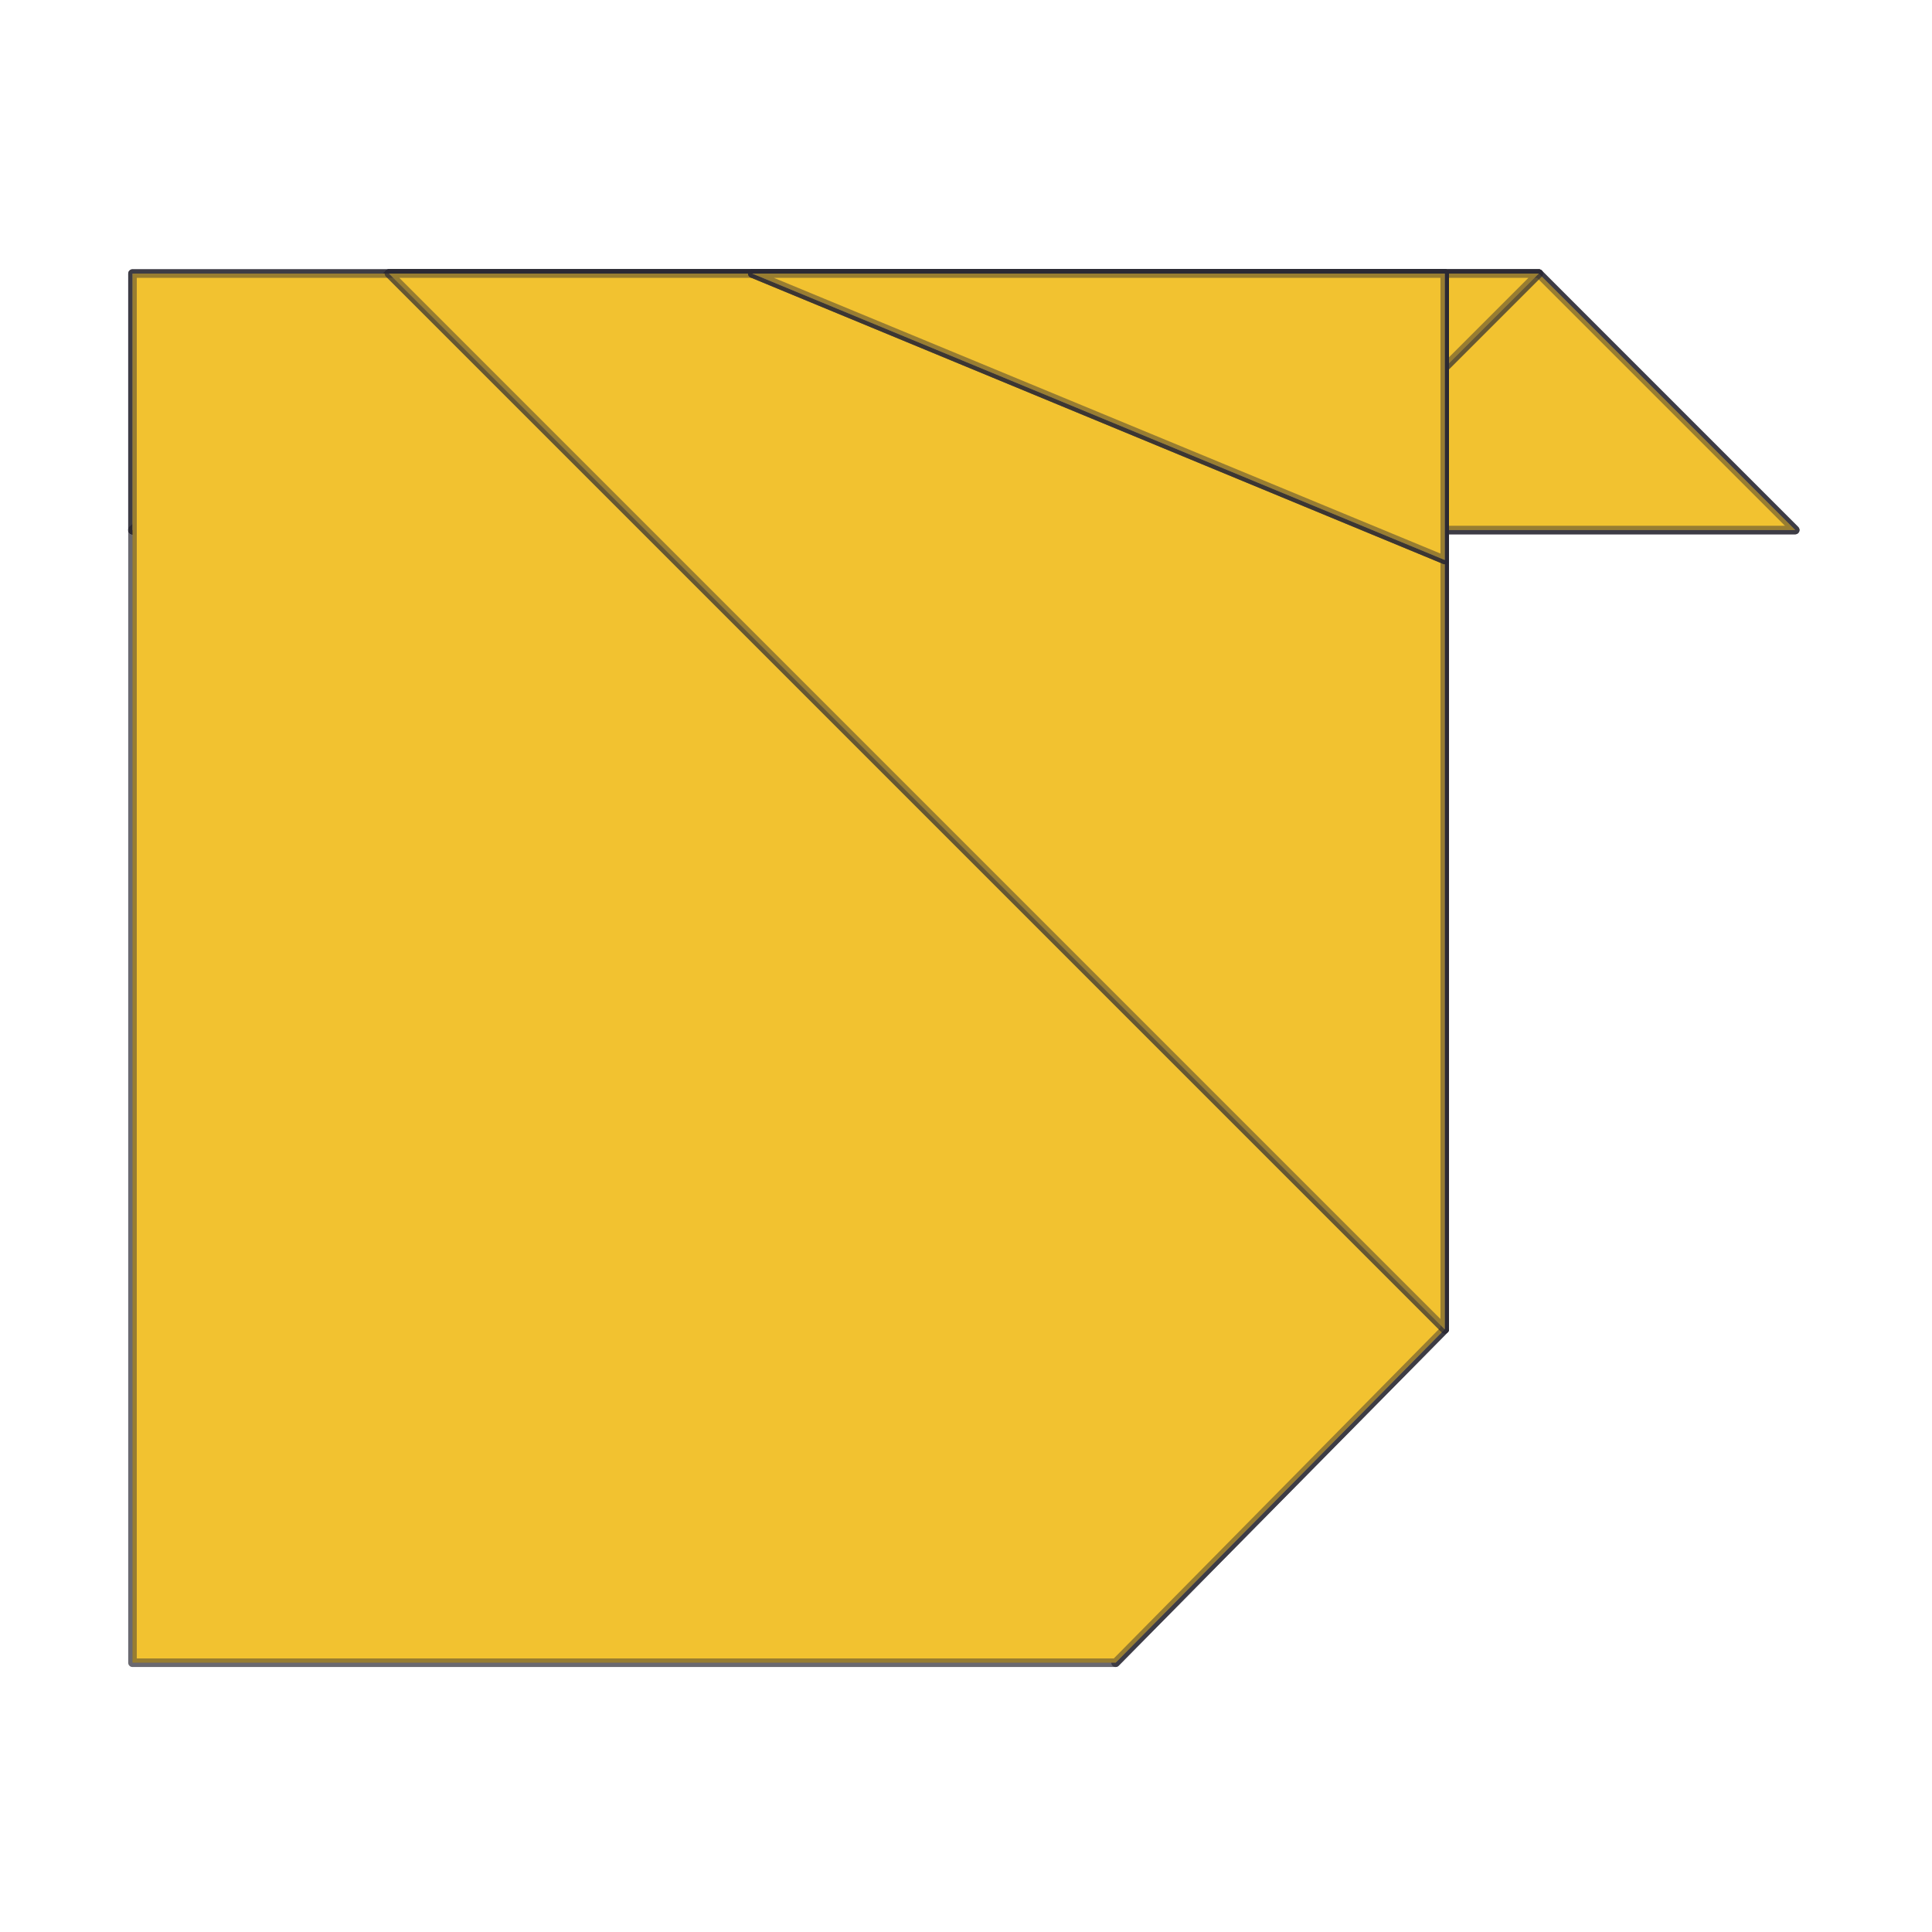
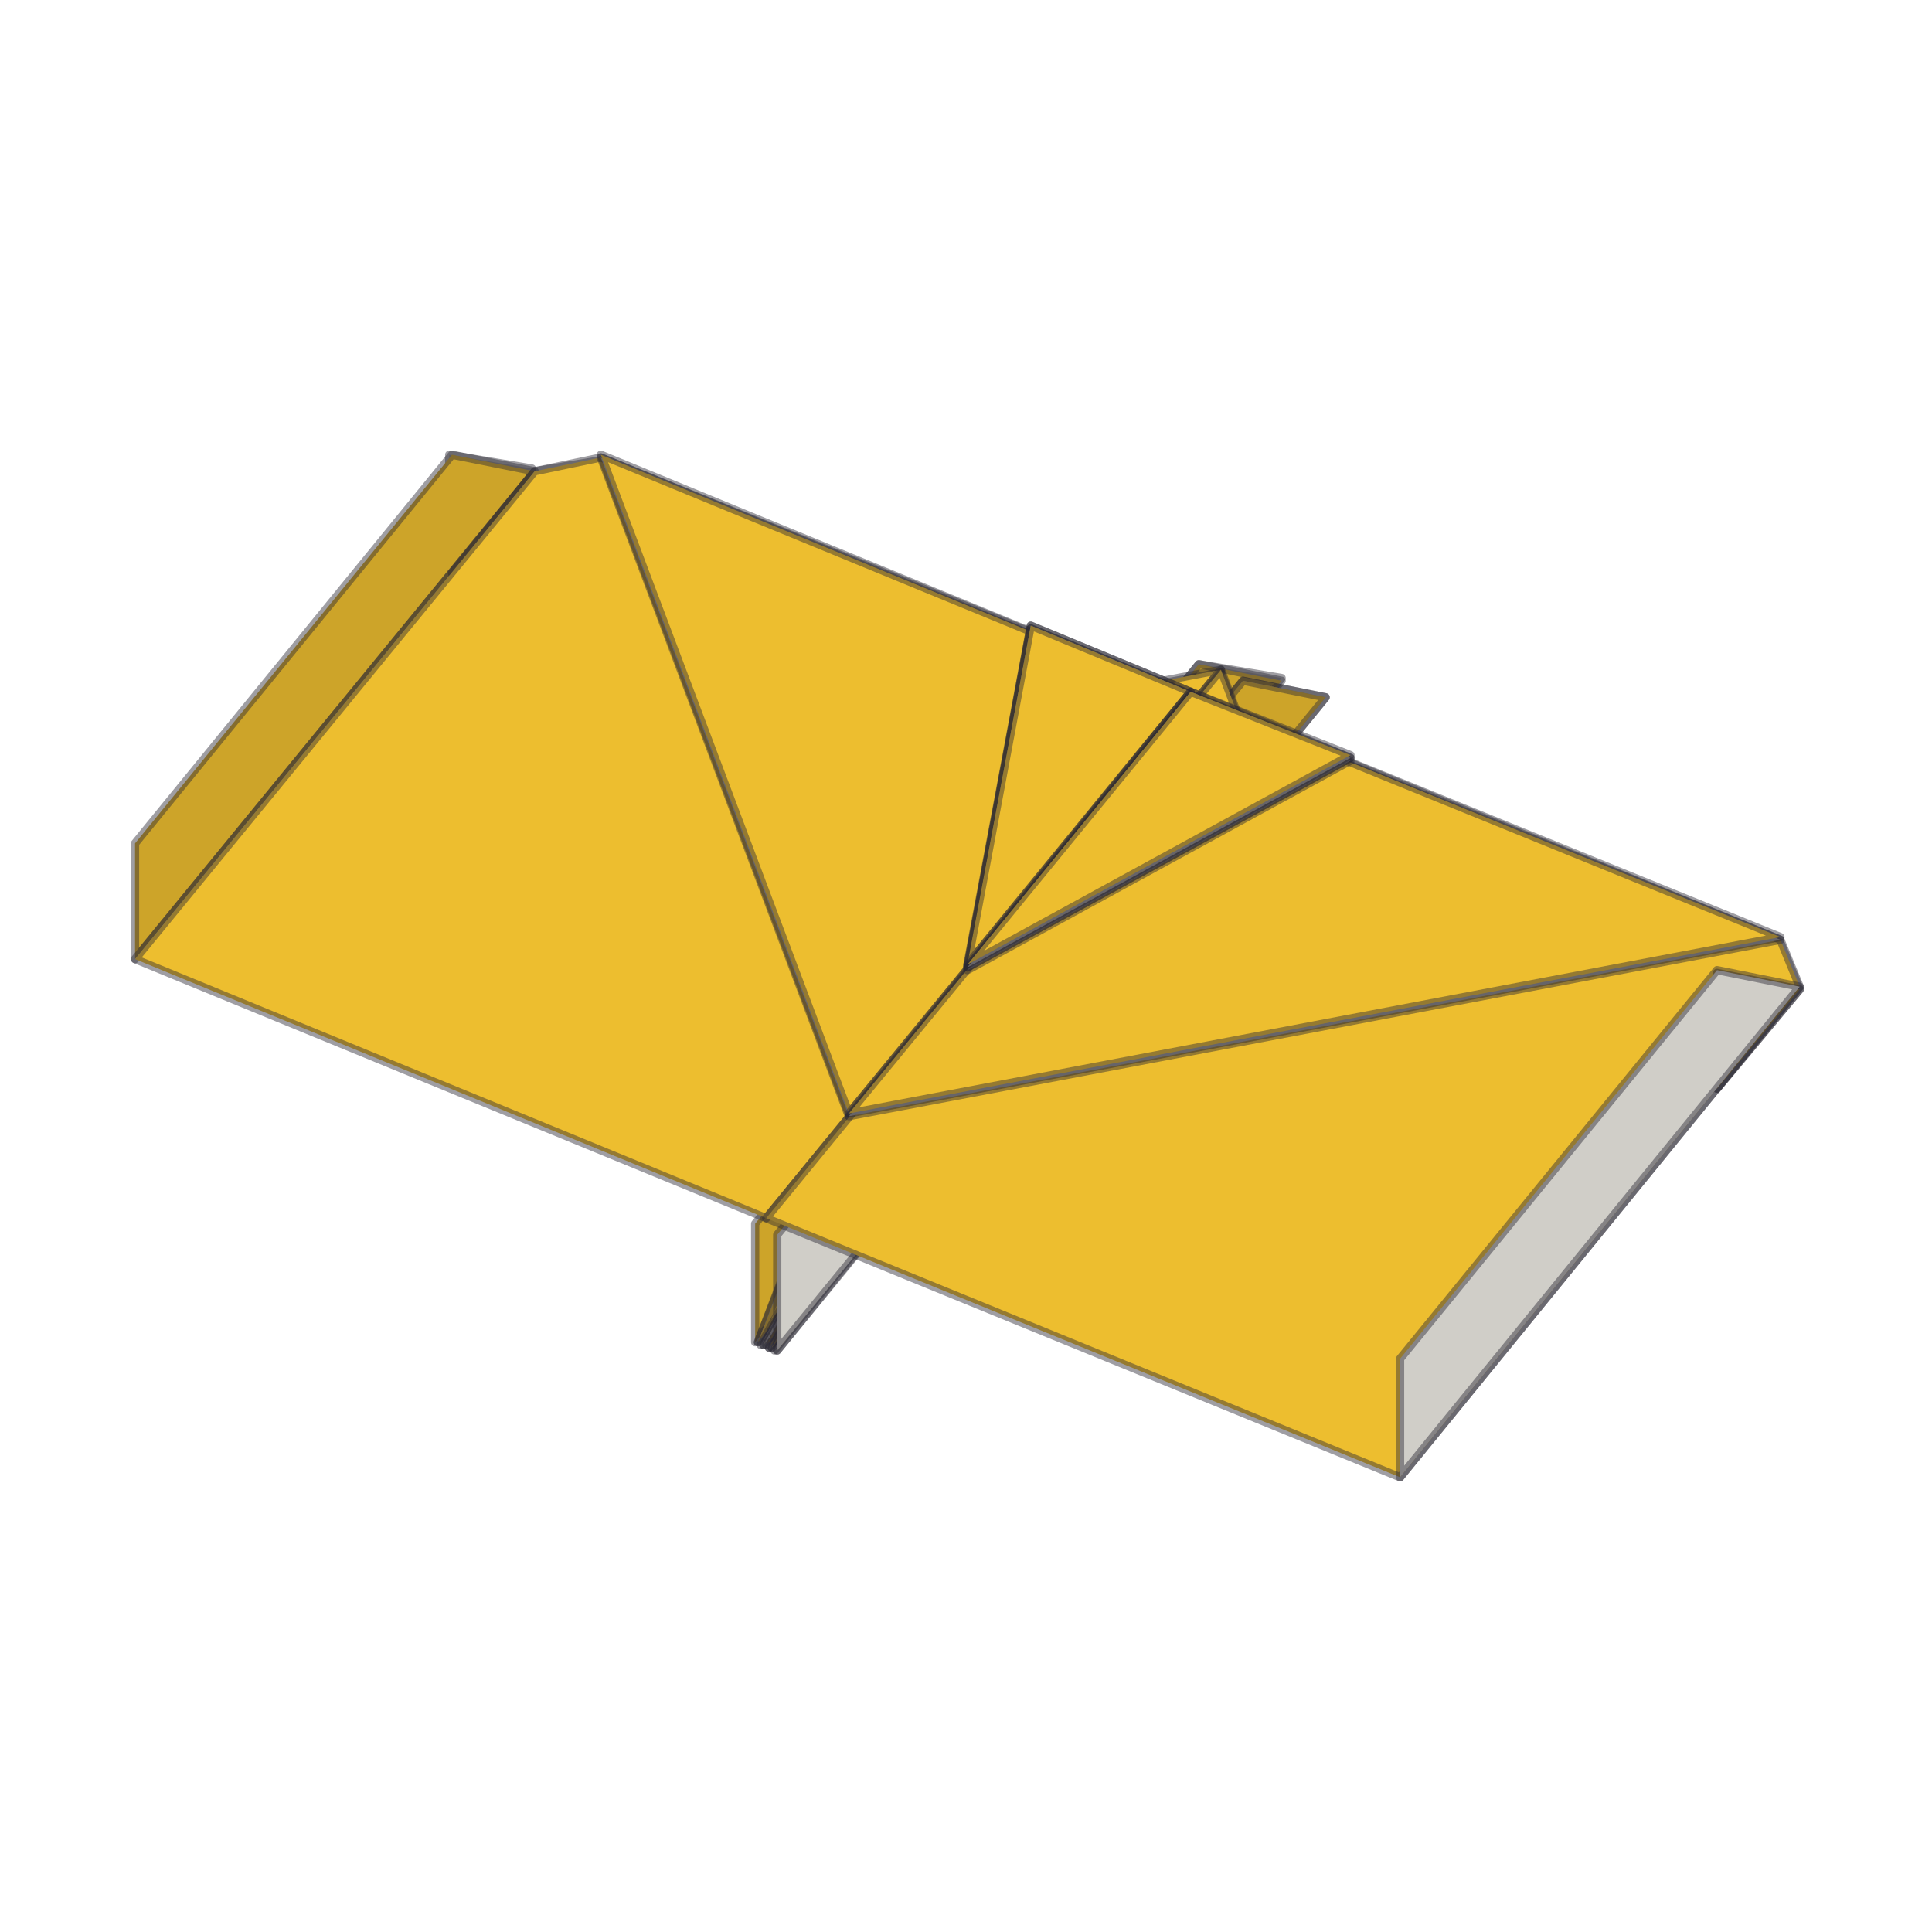
- <svg xmlns="http://www.w3.org/2000/svg" viewBox="-0.033 0.374 0.452 0.452" width="240" height="240">
-   <g stroke="#2b2a33" stroke-opacity=".45" stroke-width="0.002" stroke-linejoin="round">
-     <polygon points="0.143,0.438 0.305,0.505 0.305,0.438" fill="#f6f3ec" />
-     <polygon points="0.305,0.505 0.143,0.438 0.305,0.438" fill="#f2c230" />
-     <polygon points="0.143,0.438 0.305,0.505 0.305,0.438" fill="#f6f3ec" />
-     <polygon points="0.305,0.505 0.143,0.438 0.305,0.438" fill="#f2c230" />
-     <polygon points="0.058,0.438 0.305,0.685 0.305,0.438" fill="#f6f3ec" />
-     <polygon points="0.305,0.685 0.058,0.438 0.305,0.438" fill="#f2c230" />
-     <polygon points="-0.002,0.438 -0.002,0.763 0.228,0.763 0.305,0.685 0.305,0.438" fill="#f6f3ec" />
-     <polygon points="0.228,0.763 0.228,0.438 0.305,0.438 0.305,0.685" fill="#f2c230" />
-     <polygon points="0.228,0.438 0.228,0.537 0.305,0.505 0.305,0.438" fill="#f6f3ec" />
-     <polygon points="0.228,0.537 0.228,0.438 0.305,0.438 0.305,0.505" fill="#f2c230" />
-     <polygon points="0.228,0.537 0.305,0.505 0.305,0.438 0.228,0.438" fill="#f6f3ec" />
-     <polygon points="0.228,0.537 0.228,0.438 0.305,0.438 0.305,0.505" fill="#f2c230" />
-     <polygon points="0.228,0.537 0.327,0.438 0.228,0.438" fill="#f6f3ec" />
-     <polygon points="0.327,0.438 0.228,0.537 0.228,0.438" fill="#f2c230" />
-     <polygon points="0.387,0.498 0.327,0.438 0.228,0.438 0.228,0.498" fill="#f6f3ec" />
-     <polygon points="0.327,0.438 0.387,0.498 0.228,0.498 0.228,0.438" fill="#f2c230" />
-     <polygon points="0.228,0.438 0.228,0.498 0.305,0.498 0.305,0.438" fill="#f6f3ec" />
-     <polygon points="0.305,0.438 0.305,0.498 0.228,0.498 0.228,0.438" fill="#f2c230" />
-     <polygon points="0.228,0.438 0.228,0.498 0.305,0.498 0.305,0.438" fill="#f6f3ec" />
-     <polygon points="0.228,0.498 0.228,0.438 0.305,0.438 0.305,0.498" fill="#f2c230" />
-     <polygon points="0.228,0.438 0.228,0.498 0.305,0.498 0.305,0.438" fill="#f6f3ec" />
-     <polygon points="-0.002,0.498 -0.002,0.438 0.305,0.438 0.305,0.498" fill="#f2c230" />
-     <polygon points="0.058,0.438 -0.002,0.498 0.305,0.498 0.305,0.438" fill="#f6f3ec" />
-     <polygon points="0.305,0.498 -0.002,0.498 0.058,0.438 0.305,0.438" fill="#f2c230" />
-     <polygon points="0.143,0.438 -0.002,0.498 0.305,0.498 0.305,0.438" fill="#f6f3ec" />
-     <polygon points="-0.002,0.498 0.143,0.438 0.305,0.438 0.305,0.498" fill="#f2c230" />
-     <polygon points="0.143,0.438 -0.002,0.498 0.305,0.498 0.305,0.438" fill="#f6f3ec" />
-     <polygon points="0.305,0.498 -0.002,0.498 0.143,0.438 0.305,0.438" fill="#f2c230" />
-     <polygon points="0.143,0.438 -0.002,0.498 0.305,0.498 0.305,0.438" fill="#f6f3ec" />
-     <polygon points="0.305,0.498 -0.002,0.498 0.143,0.438 0.305,0.438" fill="#f2c230" />
-     <polygon points="0.143,0.438 -0.002,0.498 0.305,0.498 0.305,0.438" fill="#f6f3ec" />
-     <polygon points="0.305,0.498 -0.002,0.498 0.143,0.438 0.305,0.438" fill="#f2c230" />
-     <polygon points="0.058,0.438 -0.002,0.498 0.305,0.498 0.305,0.438" fill="#f6f3ec" />
-     <polygon points="-0.002,0.498 0.058,0.438 0.305,0.438 0.305,0.498" fill="#f2c230" />
-     <polygon points="-0.002,0.438 -0.002,0.498 0.305,0.498 0.305,0.438" fill="#f6f3ec" />
-     <polygon points="0.228,0.498 0.228,0.438 0.305,0.438 0.305,0.498" fill="#f2c230" />
-     <polygon points="0.228,0.438 0.228,0.498 0.305,0.498 0.305,0.438" fill="#f6f3ec" />
-     <polygon points="0.228,0.498 0.228,0.438 0.305,0.438 0.305,0.498" fill="#f2c230" />
-     <polygon points="0.228,0.438 0.228,0.498 0.305,0.498 0.305,0.438" fill="#f6f3ec" />
-     <polygon points="0.305,0.438 0.305,0.498 0.228,0.498 0.228,0.438" fill="#f2c230" />
-     <polygon points="0.387,0.498 0.327,0.438 0.228,0.438 0.228,0.498" fill="#f6f3ec" />
-     <polygon points="0.327,0.438 0.387,0.498 0.228,0.498 0.228,0.438" fill="#f2c230" />
-     <polygon points="0.228,0.537 0.327,0.438 0.228,0.438" fill="#f6f3ec" />
-     <polygon points="0.327,0.438 0.228,0.537 0.228,0.438" fill="#f2c230" />
-     <polygon points="0.228,0.537 0.305,0.505 0.305,0.438 0.228,0.438" fill="#f6f3ec" />
-     <polygon points="0.228,0.537 0.228,0.438 0.305,0.438 0.305,0.505" fill="#f2c230" />
-     <polygon points="0.228,0.438 0.228,0.537 0.305,0.505 0.305,0.438" fill="#f6f3ec" />
-     <polygon points="0.228,0.537 0.228,0.438 0.305,0.438 0.305,0.505" fill="#f2c230" />
-     <polygon points="0.228,0.438 0.228,0.763 0.305,0.685 0.305,0.438" fill="#f6f3ec" />
-     <polygon points="-0.002,0.763 -0.002,0.438 0.305,0.438 0.305,0.685 0.228,0.763" fill="#f2c230" />
-     <polygon points="0.058,0.438 0.305,0.685 0.305,0.438" fill="#f6f3ec" />
-     <polygon points="0.305,0.685 0.058,0.438 0.305,0.438" fill="#f2c230" />
-     <polygon points="0.143,0.438 0.305,0.505 0.305,0.438" fill="#f6f3ec" />
-     <polygon points="0.305,0.505 0.143,0.438 0.305,0.438" fill="#f2c230" />
-     <polygon points="0.143,0.438 0.305,0.505 0.305,0.438" fill="#f6f3ec" />
-     <polygon points="0.305,0.505 0.143,0.438 0.305,0.438" fill="#f2c230" />
+ <svg xmlns="http://www.w3.org/2000/svg" viewBox="-0.851 -0.406 0.701 0.701" width="240" height="240">
+   <g stroke="#2b2a33" stroke-opacity=".45" stroke-width="0.003" stroke-linejoin="round">
+     <polygon points="-0.688,-0.241 -0.688,-0.199 -0.658,-0.236" fill="#d0cec8" />
+     <polygon points="-0.386,-0.16 -0.416,-0.165 -0.466,-0.104 -0.466,-0.062" fill="#d0cec8" />
+     <polygon points="-0.416,-0.165 -0.386,-0.159 -0.465,-0.062 -0.465,-0.104" fill="#cda429" />
+     <polygon points="-0.465,-0.104 -0.465,-0.061 -0.426,-0.109 -0.426,-0.151" fill="#d0cec8" />
+     <polygon points="-0.425,-0.151 -0.425,-0.108 -0.464,-0.061 -0.464,-0.103" fill="#cda429" />
+     <polygon points="-0.464,-0.103 -0.464,-0.061 -0.425,-0.108 -0.425,-0.151" fill="#d0cec8" />
+     <polygon points="-0.463,-0.061 -0.463,-0.103 -0.424,-0.15 -0.424,-0.108" fill="#cda429" />
+     <polygon points="-0.462,-0.103 -0.462,-0.06 -0.423,-0.108 -0.423,-0.15" fill="#d0cec8" />
+     <polygon points="-0.802,-0.058 -0.802,-0.1 -0.687,-0.241 -0.657,-0.235" fill="#cda429" />
+     <polygon points="-0.577,0.081 -0.577,0.038 -0.423,-0.15 -0.423,-0.108" fill="#cda429" />
+     <polygon points="-0.546,0.002 -0.576,0.081 -0.422,-0.107 -0.422,-0.15" fill="#d0cec8" />
+     <polygon points="-0.422,-0.107 -0.576,0.081 -0.545,0.002 -0.422,-0.149" fill="#cda429" />
+     <polygon points="-0.502,-0.05 -0.575,0.082 -0.421,-0.107 -0.421,-0.149" fill="#d0cec8" />
+     <polygon points="-0.574,0.082 -0.502,-0.049 -0.42,-0.149 -0.42,-0.107" fill="#cda429" />
+     <polygon points="-0.501,-0.049 -0.574,0.082 -0.42,-0.106 -0.42,-0.149" fill="#d0cec8" />
+     <polygon points="-0.408,-0.162 -0.544,-0.137 -0.458,-0.101" fill="#f1eee7" />
+     <polygon points="-0.544,-0.137 -0.408,-0.163 -0.458,-0.102" fill="#edbe2f" />
+     <polygon points="-0.544,-0.138 -0.458,-0.102 -0.419,-0.15 -0.477,-0.174" fill="#f1eee7" />
+     <polygon points="-0.544,-0.138 -0.477,-0.174 -0.419,-0.15 -0.458,-0.103" fill="#edbe2f" />
+     <polygon points="-0.544,-0.139 -0.458,-0.103 -0.419,-0.151 -0.477,-0.175" fill="#f1eee7" />
+     <polygon points="-0.458,-0.104 -0.544,-0.139 -0.477,-0.175 -0.419,-0.151" fill="#edbe2f" />
+     <polygon points="-0.687,-0.198 -0.458,-0.104 -0.419,-0.152 -0.633,-0.239 -0.657,-0.235" fill="#f1eee7" />
+     <polygon points="-0.573,0.036 -0.802,-0.058 -0.657,-0.235 -0.633,-0.24 -0.419,-0.152" fill="#edbe2f" />
+     <polygon points="-0.633,-0.24 -0.543,-0.001 -0.419,-0.153" fill="#f1eee7" />
+     <polygon points="-0.543,-0.002 -0.633,-0.241 -0.419,-0.153" fill="#edbe2f" />
+     <polygon points="-0.477,-0.178 -0.5,-0.054 -0.419,-0.154" fill="#f1eee7" />
+     <polygon points="-0.5,-0.055 -0.477,-0.178 -0.419,-0.154" fill="#edbe2f" />
+     <polygon points="-0.477,-0.179 -0.5,-0.055 -0.419,-0.155" fill="#f1eee7" />
+     <polygon points="-0.5,-0.056 -0.477,-0.179 -0.419,-0.155" fill="#edbe2f" />
+     <polygon points="-0.419,-0.106 -0.573,0.082 -0.501,-0.049 -0.419,-0.148" fill="#cda429" />
+     <polygon points="-0.5,-0.049 -0.572,0.083 -0.419,-0.106 -0.419,-0.148" fill="#d0cec8" />
+     <polygon points="-0.418,-0.106 -0.572,0.083 -0.499,-0.048 -0.418,-0.148" fill="#cda429" />
+     <polygon points="-0.499,-0.048 -0.571,0.083 -0.417,-0.105 -0.417,-0.148" fill="#d0cec8" />
+     <polygon points="-0.417,-0.105 -0.571,0.083 -0.498,-0.048 -0.417,-0.147" fill="#cda429" />
+     <polygon points="-0.54,0.004 -0.57,0.084 -0.416,-0.105 -0.416,-0.147" fill="#d0cec8" />
+     <polygon points="-0.569,0.084 -0.539,0.005 -0.416,-0.147 -0.416,-0.105" fill="#cda429" />
+     <polygon points="-0.569,0.042 -0.569,0.084 -0.415,-0.104 -0.415,-0.147" fill="#d0cec8" />
+     <polygon points="-0.453,-0.057 -0.453,-0.099 -0.414,-0.146 -0.414,-0.104" fill="#cda429" />
+     <polygon points="-0.453,-0.099 -0.453,-0.056 -0.414,-0.104 -0.414,-0.146" fill="#d0cec8" />
+     <polygon points="-0.452,-0.056 -0.452,-0.099 -0.413,-0.146 -0.413,-0.104" fill="#cda429" />
+     <polygon points="-0.451,-0.098 -0.451,-0.056 -0.413,-0.103 -0.413,-0.146" fill="#d0cec8" />
+     <polygon points="-0.412,-0.145 -0.412,-0.103 -0.451,-0.056 -0.451,-0.098" fill="#cda429" />
+     <polygon points="-0.37,-0.153 -0.4,-0.159 -0.45,-0.098 -0.45,-0.055" fill="#d0cec8" />
+     <polygon points="-0.4,-0.159 -0.37,-0.153 -0.45,-0.055 -0.45,-0.098" fill="#cda429" />
+     <polygon points="-0.372,-0.066 -0.408,-0.162 -0.458,-0.101" fill="#f1eee7" />
+     <polygon points="-0.408,-0.163 -0.372,-0.067 -0.458,-0.102" fill="#edbe2f" />
+     <polygon points="-0.372,-0.067 -0.361,-0.126 -0.419,-0.15 -0.458,-0.102" fill="#f1eee7" />
+     <polygon points="-0.372,-0.068 -0.458,-0.103 -0.419,-0.15 -0.361,-0.127" fill="#edbe2f" />
+     <polygon points="-0.458,-0.103 -0.372,-0.068 -0.361,-0.127 -0.419,-0.151" fill="#f1eee7" />
+     <polygon points="-0.372,-0.069 -0.458,-0.104 -0.419,-0.151 -0.361,-0.128" fill="#edbe2f" />
+     <polygon points="-0.458,-0.104 -0.228,-0.011 -0.198,-0.047 -0.205,-0.064 -0.419,-0.152" fill="#f1eee7" />
+     <polygon points="-0.343,0.13 -0.573,0.036 -0.419,-0.152 -0.205,-0.065 -0.198,-0.048" fill="#edbe2f" />
+     <polygon points="-0.543,-0.001 -0.205,-0.065 -0.419,-0.153" fill="#f1eee7" />
+     <polygon points="-0.205,-0.066 -0.543,-0.002 -0.419,-0.153" fill="#edbe2f" />
+     <polygon points="-0.5,-0.054 -0.361,-0.13 -0.419,-0.154" fill="#f1eee7" />
+     <polygon points="-0.361,-0.131 -0.5,-0.055 -0.419,-0.154" fill="#edbe2f" />
+     <polygon points="-0.5,-0.055 -0.361,-0.131 -0.419,-0.155" fill="#f1eee7" />
+     <polygon points="-0.361,-0.132 -0.5,-0.056 -0.419,-0.155" fill="#edbe2f" />
+     <polygon points="-0.228,-0.011 -0.228,-0.053 -0.198,-0.047" fill="#cda429" />
+     <polygon points="-0.343,0.087 -0.343,0.13 -0.198,-0.048 -0.228,-0.054" fill="#d0cec8" />
  </g>
</svg>
